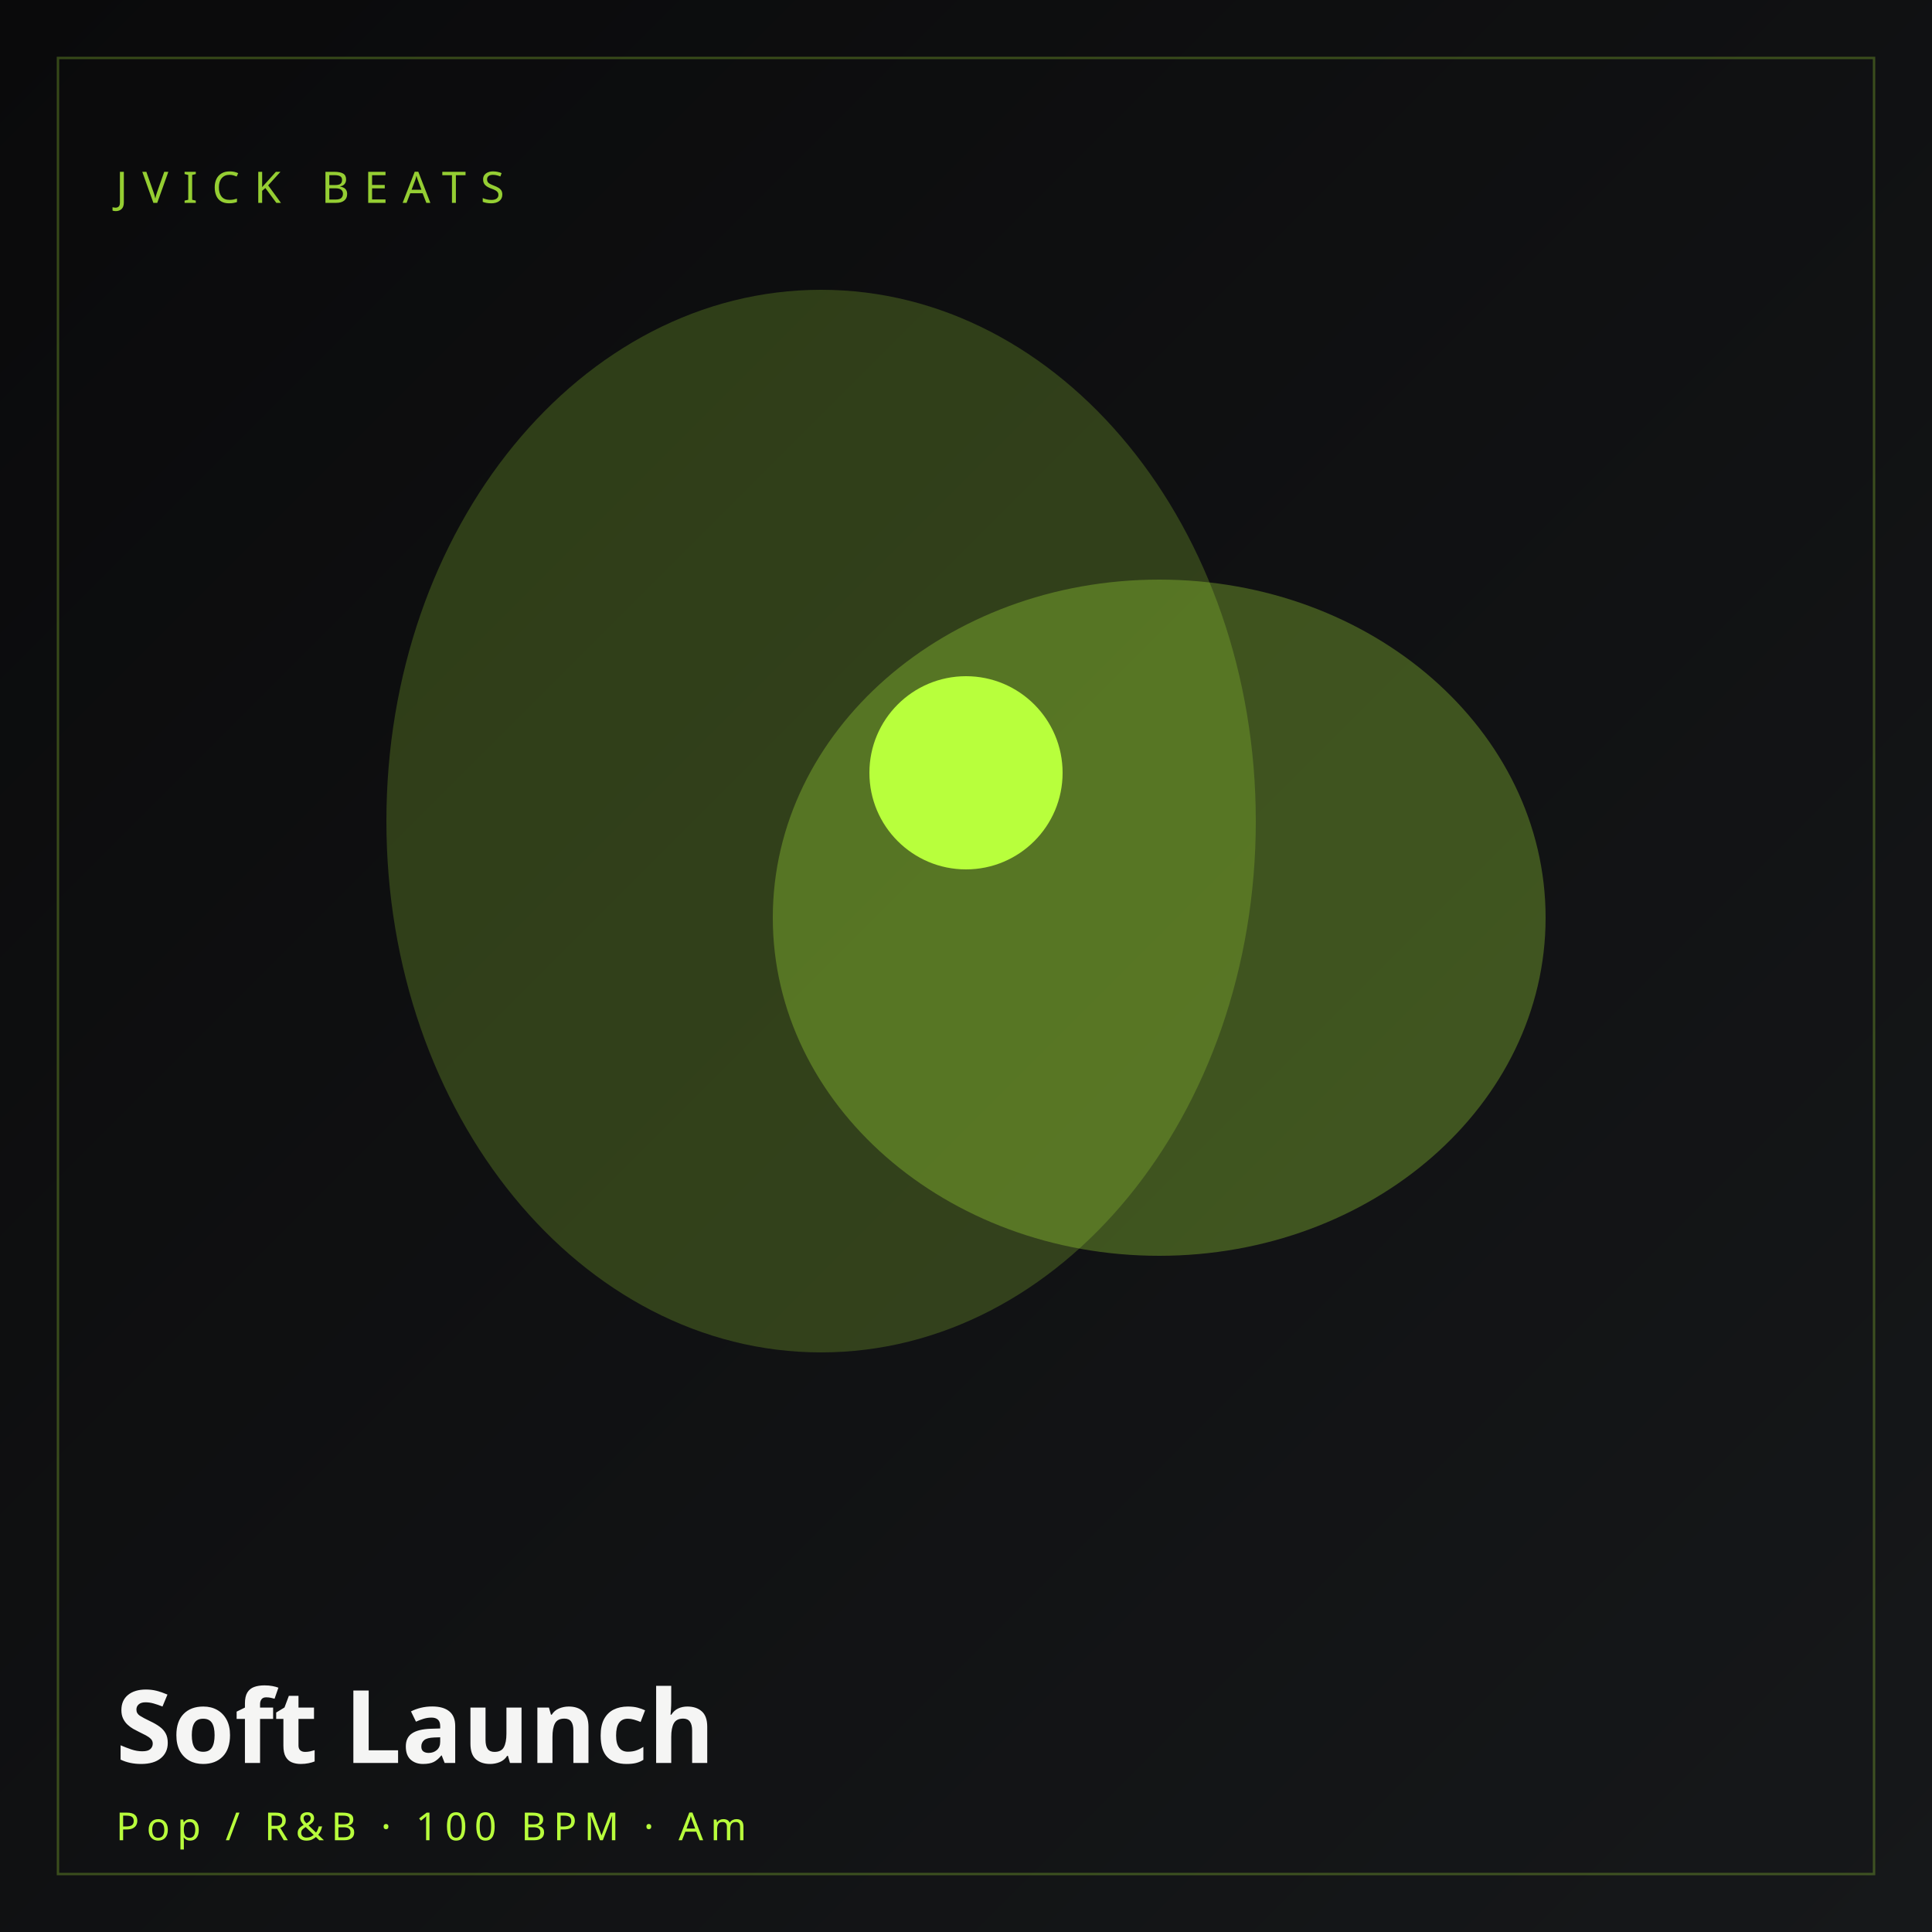
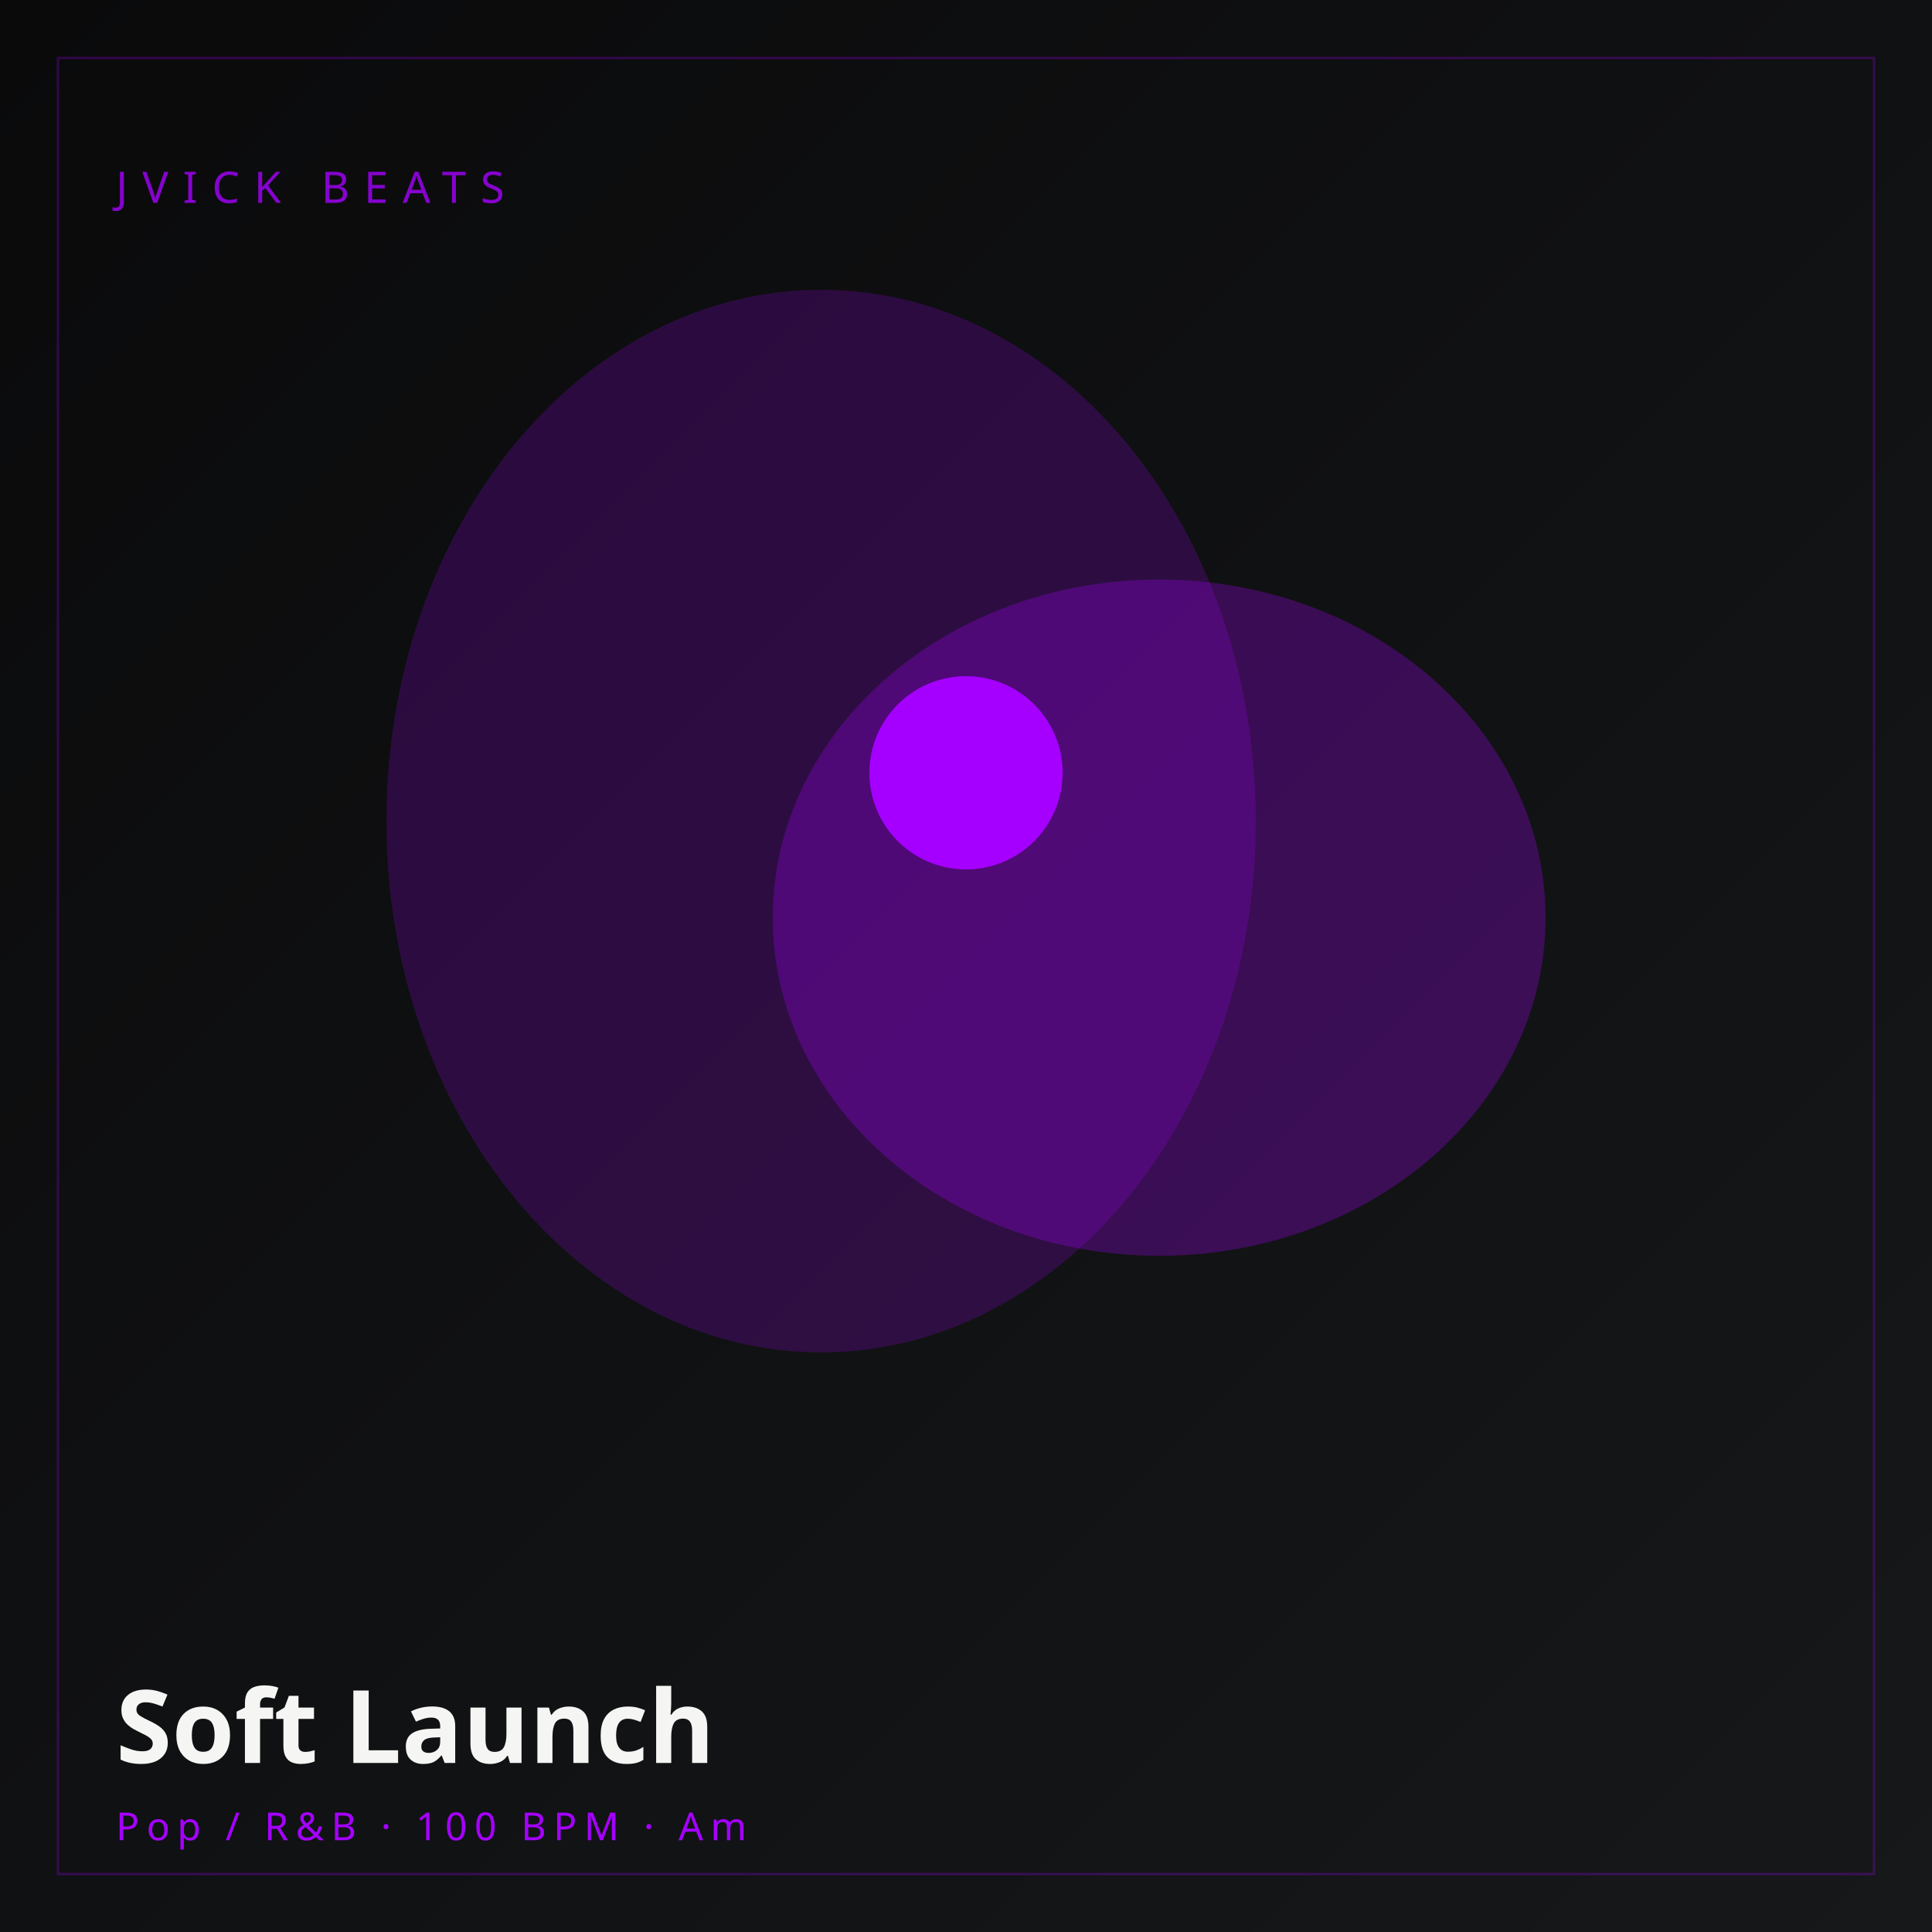
<svg xmlns="http://www.w3.org/2000/svg" viewBox="0 0 800 800" width="800" height="800">
  <defs>
    <linearGradient id="bg" x1="0" y1="0" x2="1" y2="1">
      <stop offset="0%" stop-color="#0a0a0b" />
      <stop offset="100%" stop-color="#16181a" />
    </linearGradient>
  </defs>
  <rect width="800" height="800" fill="url(#bg)" />
-   <rect x="24" y="24" width="752" height="752" fill="none" stroke="#b8ff3c" stroke-width="1" opacity="0.25" />
-   <ellipse cx="340" cy="340" rx="180" ry="220" fill="#b8ff3c" opacity="0.2" />
-   <ellipse cx="480" cy="380" rx="160" ry="140" fill="#b8ff3c" opacity="0.28" />
-   <circle cx="400" cy="320" r="40" fill="#b8ff3c" />
-   <text x="48" y="84" fill="#b8ff3c" font-family="ui-sans-serif, system-ui, sans-serif" font-size="18" letter-spacing="6" opacity="0.8">JVICK BEATS</text>
+   <rect x="24" y="24" width="752" height="752" fill="none" stroke="#A500FF" stroke-width="1" opacity="0.25" />
+   <ellipse cx="340" cy="340" rx="180" ry="220" fill="#A500FF" opacity="0.2" />
+   <ellipse cx="480" cy="380" rx="160" ry="140" fill="#A500FF" opacity="0.28" />
+   <circle cx="400" cy="320" r="40" fill="#A500FF" />
+   <text x="48" y="84" fill="#A500FF" font-family="ui-sans-serif, system-ui, sans-serif" font-size="18" letter-spacing="6" opacity="0.8">JVICK BEATS</text>
  <text x="48" y="730" fill="#f5f5f4" font-family="ui-sans-serif, system-ui, sans-serif" font-size="42" font-weight="700">Soft Launch</text>
-   <text x="48" y="762" fill="#b8ff3c" font-family="ui-sans-serif, system-ui, sans-serif" font-size="16" letter-spacing="3">Pop / R&amp;B  ·  100 BPM  ·  Am</text>
+   <text x="48" y="762" fill="#A500FF" font-family="ui-sans-serif, system-ui, sans-serif" font-size="16" letter-spacing="3">Pop / R&amp;B  ·  100 BPM  ·  Am</text>
</svg>
